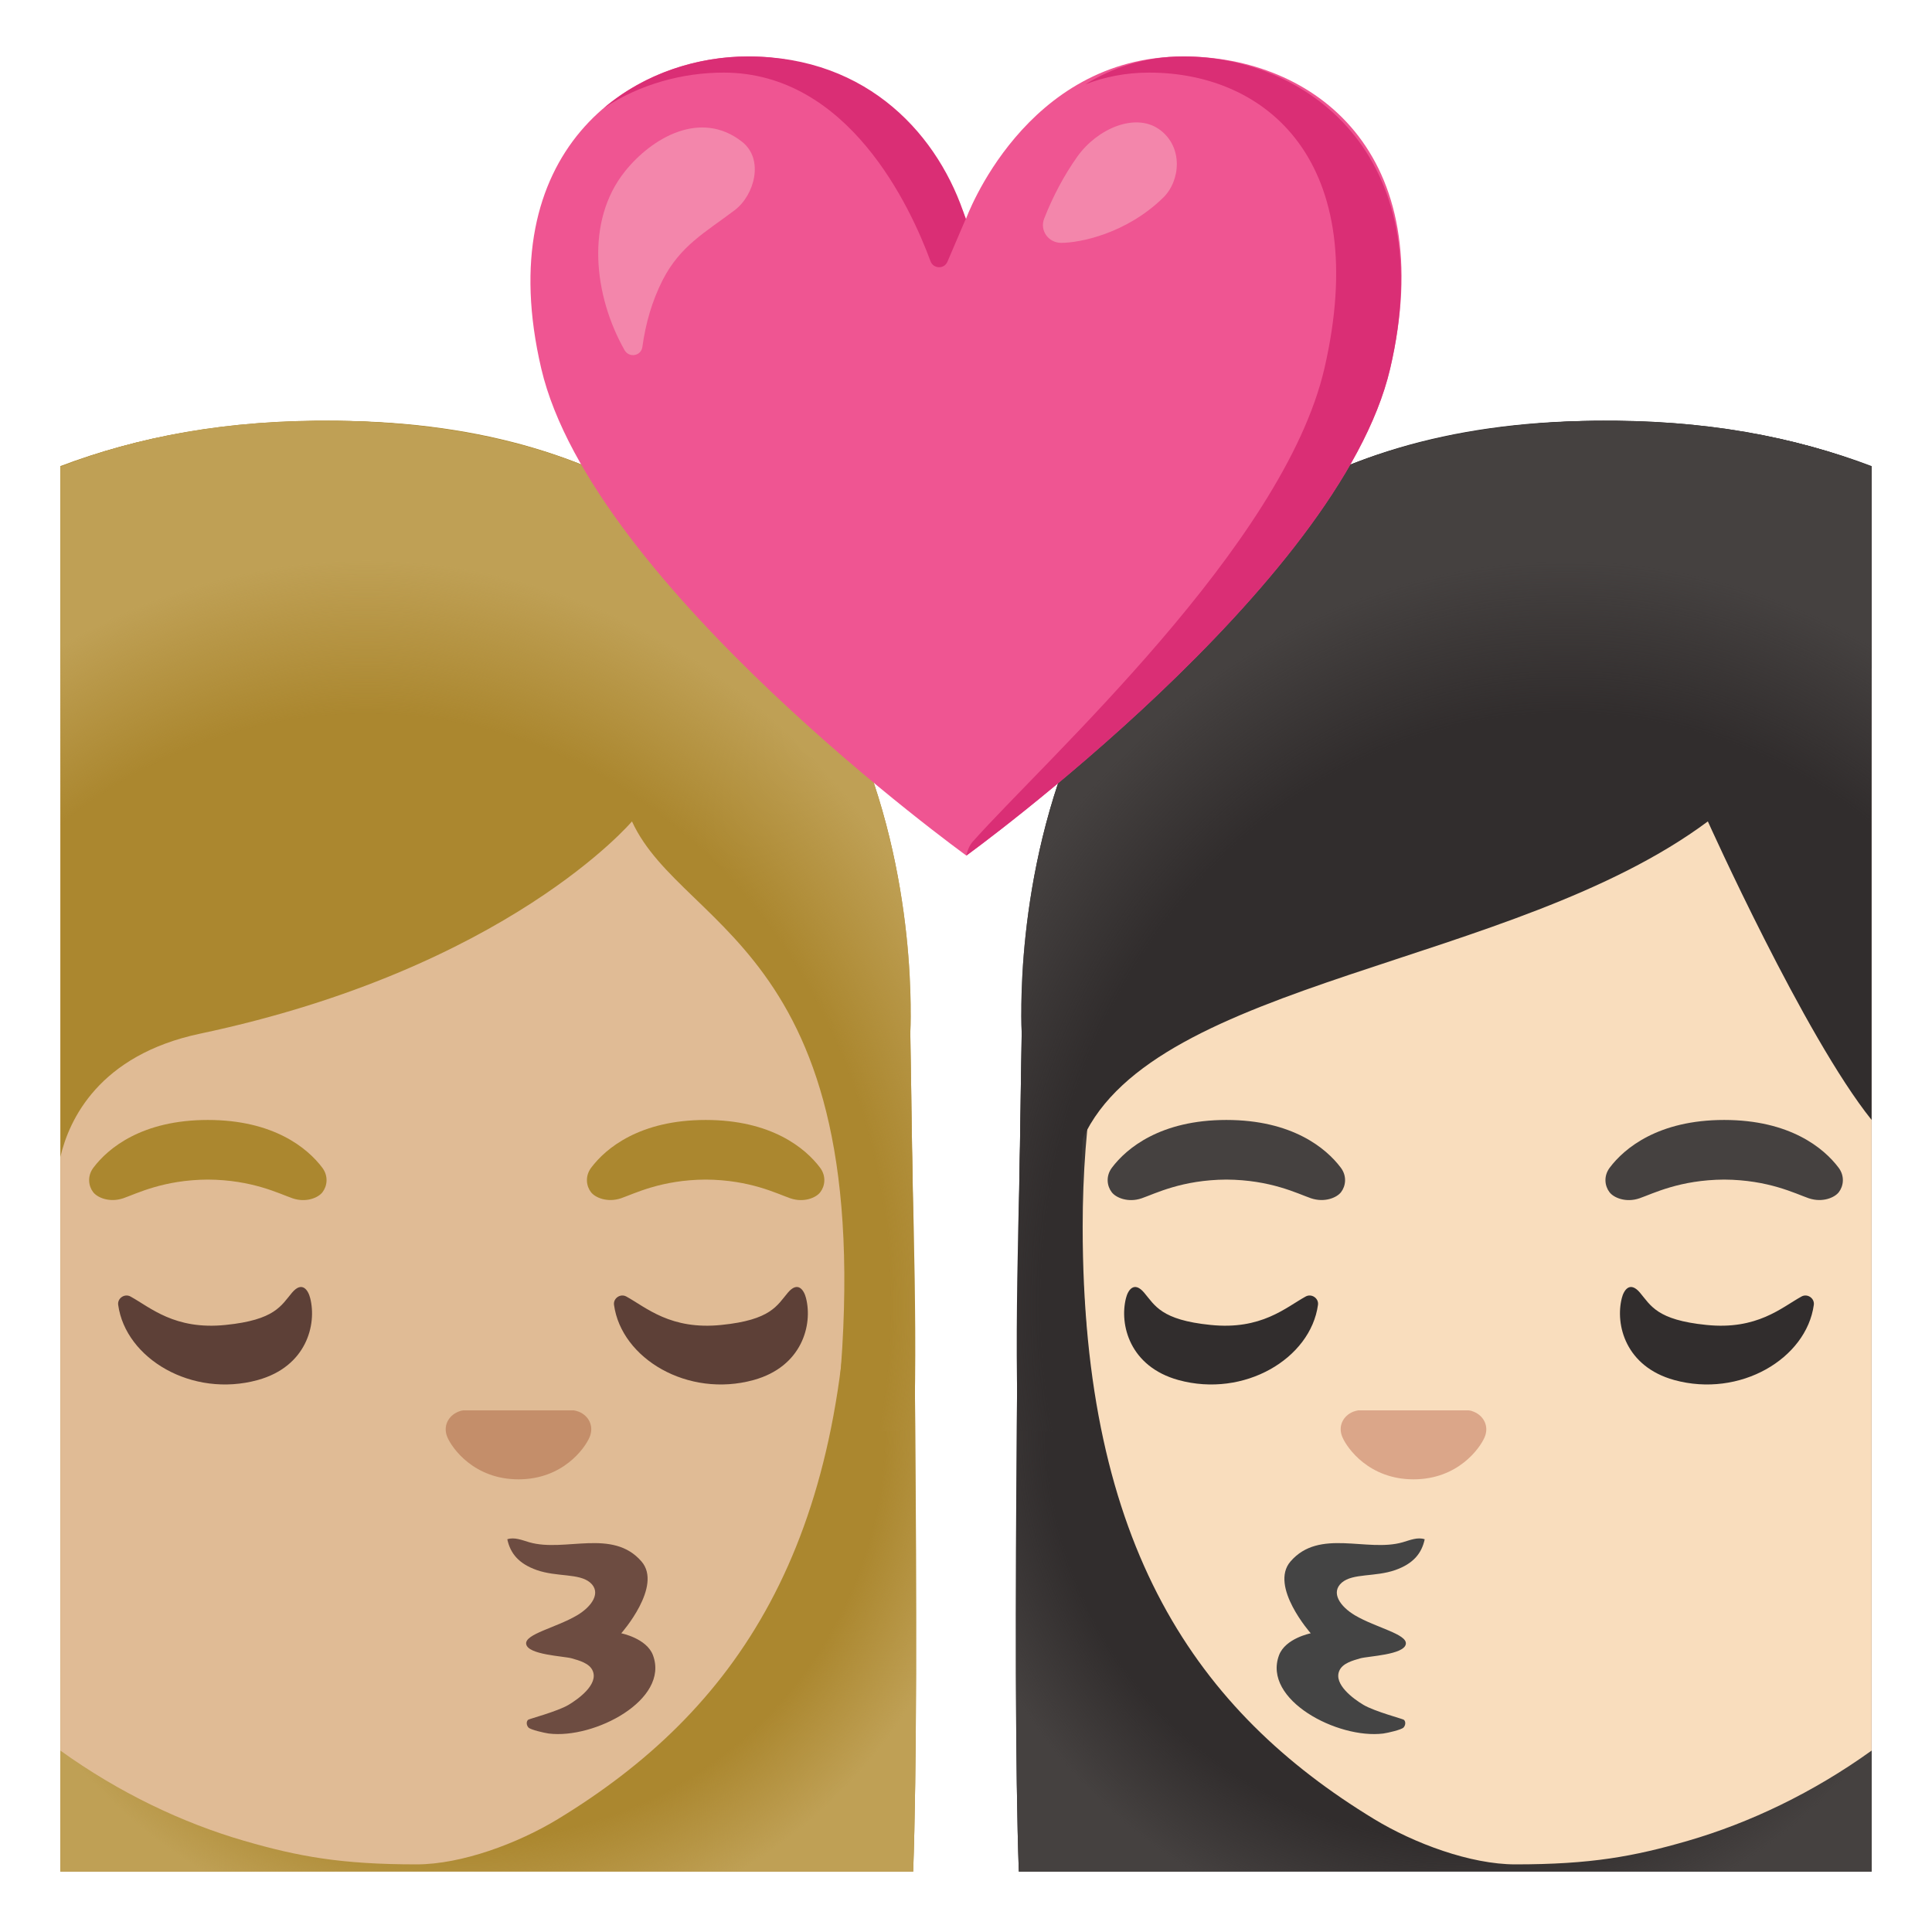
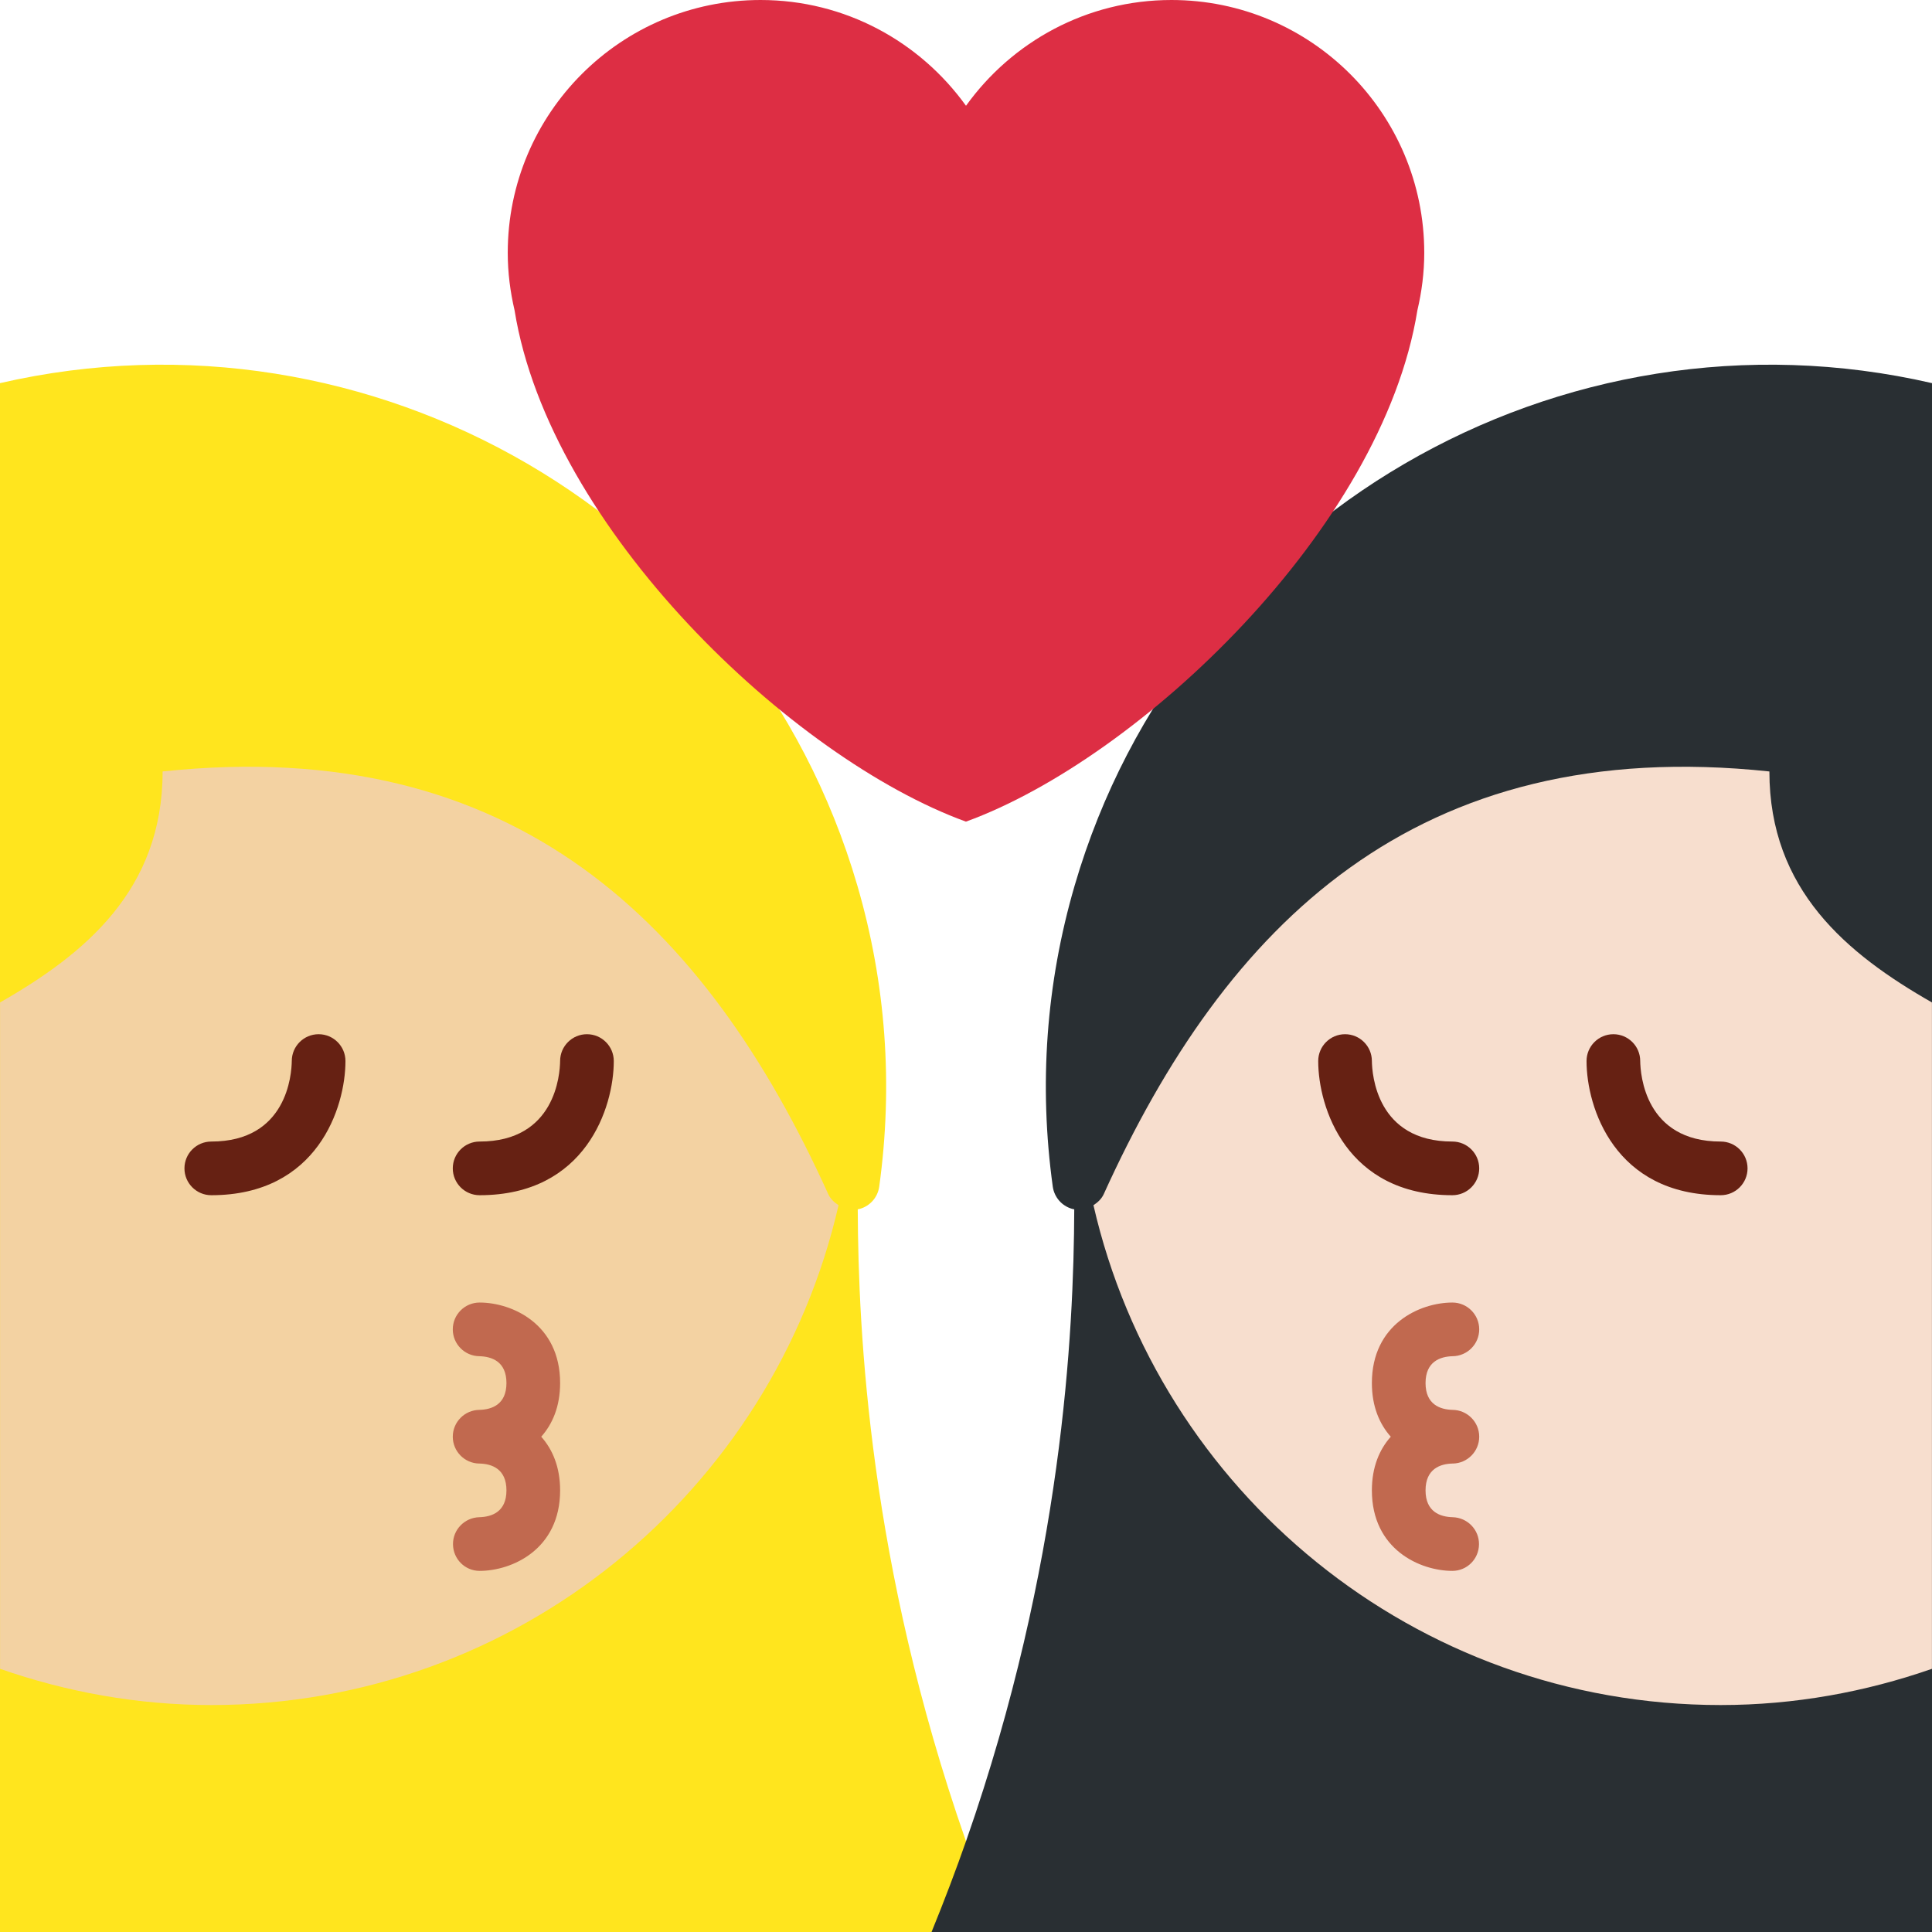
- <svg xmlns="http://www.w3.org/2000/svg" version="1.1" id="Layer_1" x="0px" y="0px" viewBox="0 0 128 128" style="enable-background:new 0 0 128 128;" xml:space="preserve">
-   <g>
-     <g id="hair_607_">
-       <path id="hair_608_" style="fill:#312D2D;" d="M67.5,124c-0.48-13.19,0.05-47.32,0.19-55.55c0-0.63-1.68-40.31,37.99-40.57    c7.24-0.05,13.27,1.08,18.32,3V124H67.5z" />
-       <radialGradient id="hairHighlights_1_" cx="1230.416" cy="94.518" r="34.51" gradientTransform="matrix(-1 0 0 0.9979 1327.189 0.194)" gradientUnits="userSpaceOnUse">
-         <stop offset="0.794" style="stop-color:#454140;stop-opacity:0" />
-         <stop offset="1" style="stop-color:#454140" />
-       </radialGradient>
-       <path id="hairHighlights_33_" style="fill:url(#hairHighlights_1_);" d="M67.69,68.45c0-1.77,56.31,38.6,56.31,38.6V124H67.5    C67.02,110.81,67.55,76.68,67.69,68.45z" />
-     </g>
-     <g id="head_350_">
-       <path style="fill:#F9DDBD;" d="M106.47,39.45L106.47,39.45L106.47,39.45c6.21,0,12.27,1.59,17.53,4.84v71.69    c-3.88,2.79-8.08,4.79-12.18,5.98c-3.59,1.04-6.42,1.56-11.42,1.56c-2.98,0-6.71-1.39-9.36-3c-11.72-7.13-19.31-18.02-19.31-39.23    C71.73,52.86,88.43,39.45,106.47,39.45z" />
-     </g>
-     <g id="eyebrows_178_">
-       <path style="fill:#454140;" d="M106.65,77.36c0.97-1.29,3.22-3.16,7.58-3.16c4.36,0,6.61,1.87,7.58,3.16    c0.43,0.57,0.32,1.23,0.02,1.62c-0.28,0.37-1.09,0.71-1.99,0.41c-0.9-0.31-2.66-1.22-5.61-1.24c-2.95,0.02-4.71,0.93-5.61,1.24    c-0.9,0.31-1.72-0.04-1.99-0.41C106.33,78.59,106.22,77.93,106.65,77.36z" />
-       <path style="fill:#454140;" d="M73.67,77.36c0.97-1.29,3.22-3.16,7.58-3.16c4.36,0,6.61,1.87,7.58,3.16    c0.43,0.57,0.32,1.23,0.02,1.62c-0.28,0.37-1.09,0.71-1.99,0.41c-0.9-0.31-2.66-1.22-5.61-1.24c-2.95,0.02-4.71,0.93-5.61,1.24    c-0.9,0.31-1.72-0.04-1.99-0.41C73.35,78.59,73.24,77.93,73.67,77.36z" />
-     </g>
-     <g id="eyes_175_">
-       <path style="fill:#312D2D;" d="M108.65,85.64c-0.67-0.79-1.07-0.16-1.2,0.36c-0.45,1.76,0.25,4.54,3.47,5.43    c4.36,1.2,8.76-1.42,9.25-4.98c0.06-0.44-0.43-0.77-0.82-0.55c-1.31,0.72-2.93,2.23-6.3,1.88    C109.76,87.45,109.37,86.49,108.65,85.64z" />
-       <path style="fill:#312D2D;" d="M75.8,85.64c-0.67-0.79-1.07-0.16-1.2,0.36c-0.45,1.76,0.25,4.54,3.47,5.43    c4.36,1.2,8.76-1.42,9.25-4.98c0.06-0.44-0.43-0.77-0.82-0.55c-1.31,0.72-2.93,2.23-6.3,1.88C76.92,87.45,76.52,86.49,75.8,85.64z    " />
-     </g>
-     <path id="mouth_103_" style="fill:#444444;" d="M91.65,114.85c-3.02,0.38-8.02-2.23-6.91-5.19c0.42-1.12,2.1-1.45,2.1-1.45   s-2.76-3.12-1.34-4.76c1.91-2.21,5.07-0.59,7.43-1.27c0.48-0.14,0.99-0.36,1.46-0.2c-0.2,0.94-0.76,1.62-1.95,2.04   c-1.34,0.47-2.8,0.2-3.54,0.83c-0.76,0.66-0.11,1.59,0.87,2.17c1.39,0.82,3.47,1.24,3.37,1.9c-0.11,0.72-2.49,0.8-3.02,0.95   c-0.48,0.14-1.18,0.32-1.39,0.83c-0.38,0.89,0.93,1.85,1.6,2.25c0.74,0.44,2.61,0.93,2.68,0.99c0.14,0.12,0.11,0.37-0.02,0.51   C92.86,114.6,91.94,114.81,91.65,114.85z" />
-     <path id="nose_176_" style="fill:#DBA689;" d="M89.65,93.53c0.11-0.04,0.22-0.07,0.33-0.09h7.33c0.11,0.01,0.22,0.04,0.33,0.09   c0.66,0.27,1.03,0.96,0.72,1.69c-0.31,0.73-1.77,2.79-4.71,2.79c-2.94,0-4.4-2.06-4.71-2.79C88.62,94.49,88.99,93.8,89.65,93.53z" />
-     <g id="hair_601_">
-       <path id="hair_586_" style="fill:#312D2D;" d="M67.69,68.45c0-0.63-2.36-40.02,37.99-40.57c7.23-0.1,13.27,1.06,18.32,3.04V74.2    c-4.45-5.54-10.85-19.78-10.85-19.78c-12.89,9.6-36.62,10.48-41.41,21.01c0,0-0.63,7.35,0.97,19.48c0,0-5.26-0.08-5.26-0.14    C67.16,86.06,67.69,76.53,67.69,68.45z" />
-       <radialGradient id="hairHighlights_2_" cx="1223.446" cy="86.497" r="43.747" gradientTransform="matrix(-1 0 0 1.1286 1327.189 -11.122)" gradientUnits="userSpaceOnUse">
-         <stop offset="0.794" style="stop-color:#454140;stop-opacity:0" />
-         <stop offset="1" style="stop-color:#454140" />
-       </radialGradient>
-       <path id="hairHighlights_32_" style="fill:url(#hairHighlights_2_);" d="M67.69,68.45c0-0.63-2.36-40.02,37.99-40.57    c7.23-0.1,13.27,1.06,18.32,3.04V74.2c-4.45-5.54-10.85-19.78-10.85-19.78c-12.89,9.6-36.62,10.48-41.41,21.01    c0,0-0.63,7.35,0.97,19.48c0,0-5.26-0.08-5.26-0.14C67.16,86.06,67.69,76.53,67.69,68.45z" />
-     </g>
-   </g>
-   <g>
-     <g id="hair_599_">
-       <path id="hair_600_" style="fill:#AB872F;" d="M60.5,124c0.48-13.19-0.05-47.32-0.19-55.55c0-0.63,1.68-40.31-37.99-40.57    c-7.24-0.05-13.27,1.08-18.32,3V124H60.5z" />
-       <radialGradient id="hairHighlights_3_" cx="31.227" cy="94.518" r="34.51" gradientTransform="matrix(1 0 0 0.9979 0 0.194)" gradientUnits="userSpaceOnUse">
-         <stop offset="0.794" style="stop-color:#BFA055;stop-opacity:0" />
-         <stop offset="1" style="stop-color:#BFA055" />
-       </radialGradient>
-       <path id="hairHighlights_31_" style="fill:url(#hairHighlights_3_);" d="M60.31,68.45c0-1.77-56.31,38.6-56.31,38.6V124h56.5    C60.98,110.81,60.45,76.68,60.31,68.45z" />
-     </g>
-     <g id="head_349_">
-       <path style="fill:#E0BB95;" d="M21.53,39.45L21.53,39.45L21.53,39.45c-6.21,0-12.27,1.59-17.53,4.84v71.69    c3.88,2.79,8.08,4.79,12.18,5.98c3.59,1.04,6.42,1.56,11.42,1.56c2.98,0,6.71-1.39,9.36-3c11.72-7.13,19.31-18.02,19.31-39.23    C56.27,52.86,39.57,39.45,21.53,39.45z" />
-     </g>
-     <g id="eyebrows_177_">
-       <path style="fill:#AB872F;" d="M21.35,77.36c-0.97-1.29-3.22-3.16-7.58-3.16s-6.61,1.87-7.58,3.16c-0.43,0.57-0.32,1.23-0.02,1.62    c0.28,0.37,1.09,0.71,1.99,0.41c0.9-0.31,2.66-1.22,5.61-1.24c2.95,0.02,4.71,0.93,5.61,1.24c0.9,0.31,1.72-0.04,1.99-0.41    C21.67,78.59,21.78,77.93,21.35,77.36z" />
-       <path style="fill:#AB872F;" d="M54.33,77.36c-0.97-1.29-3.22-3.16-7.58-3.16s-6.61,1.87-7.58,3.16c-0.43,0.57-0.32,1.23-0.02,1.62    c0.28,0.37,1.09,0.71,1.99,0.41c0.9-0.31,2.66-1.22,5.61-1.24c2.95,0.02,4.71,0.93,5.61,1.24c0.9,0.31,1.72-0.04,1.99-0.41    C54.65,78.59,54.76,77.93,54.33,77.36z" />
-     </g>
-     <g id="eyes_174_">
-       <path style="fill:#5D4037;" d="M19.35,85.64c0.67-0.79,1.07-0.16,1.2,0.36c0.45,1.76-0.25,4.54-3.47,5.43    c-4.36,1.2-8.76-1.42-9.25-4.98c-0.06-0.44,0.43-0.77,0.82-0.55c1.31,0.72,2.93,2.23,6.3,1.88    C18.23,87.45,18.63,86.49,19.35,85.64z" />
-       <path style="fill:#5D4037;" d="M52.2,85.64c0.67-0.79,1.07-0.16,1.2,0.36c0.45,1.76-0.25,4.54-3.47,5.43    c-4.36,1.2-8.76-1.42-9.25-4.98c-0.06-0.44,0.43-0.77,0.82-0.55c1.31,0.72,2.93,2.23,6.3,1.88C51.08,87.45,51.48,86.49,52.2,85.64    z" />
-     </g>
-     <path id="mouth_102_" style="fill:#6D4C41;" d="M36.35,114.85c3.02,0.38,8.02-2.23,6.91-5.19c-0.42-1.12-2.1-1.45-2.1-1.45   s2.76-3.12,1.34-4.76c-1.91-2.21-5.07-0.59-7.43-1.27c-0.48-0.14-0.99-0.36-1.46-0.2c0.2,0.94,0.76,1.62,1.95,2.04   c1.34,0.47,2.8,0.2,3.54,0.83c0.76,0.66,0.11,1.59-0.87,2.17c-1.39,0.82-3.47,1.24-3.37,1.9c0.11,0.72,2.49,0.8,3.02,0.95   c0.48,0.14,1.18,0.32,1.39,0.83c0.38,0.89-0.93,1.85-1.6,2.25c-0.74,0.44-2.61,0.93-2.68,0.99c-0.14,0.12-0.11,0.37,0.02,0.51   C35.14,114.6,36.06,114.81,36.35,114.85z" />
-     <path id="nose_175_" style="fill:#C48E6A;" d="M38.35,93.53c-0.11-0.04-0.22-0.07-0.33-0.09h-7.33c-0.11,0.01-0.22,0.04-0.33,0.09   c-0.66,0.27-1.03,0.96-0.72,1.69c0.31,0.73,1.77,2.79,4.71,2.79c2.94,0,4.4-2.06,4.71-2.79C39.37,94.49,39.01,93.8,38.35,93.53z" />
-     <g id="hair_597_">
-       <path id="hair_598_" style="fill:#AB872F;" d="M60.31,68.45c0-0.63,2.36-40.02-37.99-40.57C15.09,27.78,9.05,28.94,4,30.92v45.73    c0.57-2.44,2.53-6.75,9.27-8.17c20.37-4.31,28.6-14.06,28.6-14.06c3.45,7.53,17.17,8.56,13.43,40.48c0,0,5.26-0.08,5.26-0.14    C60.83,86.06,60.31,76.53,60.31,68.45z" />
-       <radialGradient id="hairHighlights_4_" cx="24.256" cy="86.497" r="43.747" gradientTransform="matrix(1 0 0 1.1286 0 -11.122)" gradientUnits="userSpaceOnUse">
-         <stop offset="0.794" style="stop-color:#BFA055;stop-opacity:0" />
-         <stop offset="1" style="stop-color:#BFA055" />
-       </radialGradient>
-       <path id="hairHighlights_30_" style="fill:url(#hairHighlights_4_);" d="M60.31,68.45c0-0.63,2.36-40.02-37.99-40.57    C15.09,27.78,9.05,28.94,4,30.92v45.73c0.57-2.44,2.53-6.75,9.27-8.17c20.37-4.31,28.6-14.06,28.6-14.06    c3.45,7.53,17.17,8.56,13.43,40.48c0,0,5.26-0.08,5.26-0.14C60.83,86.06,60.31,76.53,60.31,68.45z" />
-     </g>
-   </g>
-   <g>
-     <path style="fill:#EF5592;" d="M78.41,3.74C67.87,3.74,64,14.5,64,14.5S60.18,3.74,49.57,3.74c-7.97,0-17.07,6.32-13.71,20.68   c3.36,14.36,28.16,32.26,28.16,32.26s24.72-17.9,28.08-32.26C95.46,10.06,87.02,3.74,78.41,3.74z" />
-     <g>
-       <path style="fill:#DA2E75;" d="M47.94,4.81c8.27,0,12.38,8.89,13.71,12.5c0.19,0.51,0.91,0.53,1.12,0.03l1.21-2.83    c-1.71-5.45-6.4-10.77-14.41-10.77c-3.32,0-6.82,1.1-9.55,3.41C42.42,5.56,45.25,4.81,47.94,4.81z" />
-       <path style="fill:#DA2E75;" d="M78.41,3.74c-2.55,0-4.7,0.74-6.51,1.85c1.27-0.49,2.68-0.78,4.23-0.78    c7.8,0,14.77,5.91,11.62,19.58c-2.7,11.73-18.5,25.96-23.32,31.39c-0.31,0.35-0.41,0.91-0.41,0.91s24.72-17.9,28.08-32.26    C95.46,10.06,86.38,3.74,78.41,3.74z" />
-     </g>
-     <g>
-       <g>
-         <g>
-           <path style="fill:#F386AB;" d="M41.4,11.36c1.8-2.25,5.03-4.11,7.76-1.97c1.48,1.16,0.83,3.54-0.49,4.54      c-1.93,1.46-3.6,2.34-4.77,4.63c-0.7,1.38-1.13,2.88-1.34,4.42c-0.08,0.61-0.88,0.75-1.18,0.22      C39.34,19.6,38.77,14.65,41.4,11.36z" />
-         </g>
-       </g>
-     </g>
-     <path style="fill:#F386AB;" d="M70.31,16.09c-0.85,0-1.44-0.82-1.13-1.61c0.57-1.45,1.31-2.86,2.2-4.11   c1.32-1.85,3.82-2.92,5.41-1.81c1.63,1.15,1.42,3.43,0.27,4.54C74.61,15.49,71.53,16.09,70.31,16.09z" />
-   </g>
+ <svg xmlns="http://www.w3.org/2000/svg" viewBox="0 0 36 36">
+   <path fill="#FFE51E" d="M0 7.139C6.911 5.55 13.967 9.61 15.976 16.503c.532 1.825.669 3.712.407 5.609-.028.197-.168.357-.356.412l-.044.01c.009 2.306.219 6.623 2.006 11.744.197.565.415 1.139.653 1.722H0V7.139z" />
+   <path fill="#F3D2A2" d="M3.03 14.375c6.583-.698 10.13 2.858 12.403 7.875.041.09.113.156.192.207-1.222 5.332-5.986 9.314-11.687 9.314-1.381 0-2.702-.245-3.937-.675V18.679c1.587-.906 3.029-2.099 3.029-4.304z" />
+   <path fill="#662113" d="M3.937 22.271c1.978 0 2.5-1.636 2.5-2.5 0-.276-.224-.5-.5-.5-.275 0-.499.223-.5.497-.003.252-.089 1.503-1.5 1.503-.276 0-.5.224-.5.5s.224.5.5.5zm5 0c1.977 0 2.5-1.636 2.5-2.5 0-.276-.224-.5-.5-.5-.275 0-.499.223-.5.497-.003.252-.089 1.503-1.5 1.503-.276 0-.5.224-.5.5s.224.5.5.5z" />
+   <path fill="#C1694F" d="M8.937 29.271c.602 0 1.5-.399 1.5-1.5 0-.438-.143-.765-.352-1 .209-.235.352-.562.352-1 0-1.101-.898-1.5-1.5-1.5-.276 0-.5.224-.5.5 0 .274.222.497.495.5.231.006.505.098.505.5s-.274.494-.505.5c-.273.003-.495.226-.495.5 0 .272.218.494.489.5h.011c.225.006.5.098.5.5s-.275.494-.506.5c-.273.007-.494.232-.49.506.003.274.223.494.496.494z" />
+   <path fill="#292F33" d="M36 7.139C29.089 5.55 22.033 9.61 20.024 16.503c-.532 1.825-.669 3.712-.407 5.609.028.197.168.357.356.412l.044.01c-.009 2.306-.219 6.623-2.006 11.744-.197.565-.415 1.139-.653 1.722H36V7.139z" />
+   <path fill="#F7DECE" d="M32.97 14.375c-6.583-.698-10.13 2.858-12.403 7.875-.041.09-.113.156-.192.207 1.222 5.332 5.986 9.314 11.687 9.314 1.381 0 2.702-.245 3.937-.675V18.679c-1.587-.906-3.029-2.099-3.029-4.304z" />
+   <path fill="#662113" d="M32.063 22.271c-1.978 0-2.5-1.636-2.5-2.5 0-.276.224-.5.5-.5.275 0 .499.223.5.497.003.252.089 1.503 1.5 1.503.276 0 .5.224.5.5s-.224.5-.5.5zm-5 0c-1.977 0-2.5-1.636-2.5-2.5 0-.276.224-.5.5-.5.275 0 .499.223.5.497.003.252.089 1.503 1.5 1.503.276 0 .5.224.5.5s-.224.5-.5.5z" />
+   <path fill="#C1694F" d="M27.063 29.271c-.602 0-1.5-.399-1.5-1.5 0-.438.143-.765.352-1-.209-.235-.352-.562-.352-1 0-1.101.898-1.5 1.5-1.5.276 0 .5.224.5.5 0 .274-.222.497-.495.5-.23.006-.505.098-.505.5s.274.494.505.5c.273.003.495.226.495.5 0 .272-.218.494-.489.5h-.011c-.225.006-.5.098-.5.5s.275.494.506.5c.273.007.494.232.49.506-.003.274-.223.494-.496.494z" />
+   <path fill="#DD2E44" d="M26.539 4.711c0-2.602-2.11-4.711-4.711-4.711C20.249 0 18.855.78 18 1.971 17.144.78 15.751 0 14.172 0c-2.601 0-4.711 2.109-4.711 4.711 0 .369.047.727.127 1.07.654 4.065 5.173 8.353 8.411 9.529 3.238-1.177 7.758-5.465 8.412-9.528.081-.345.128-.702.128-1.071z" />
</svg>
